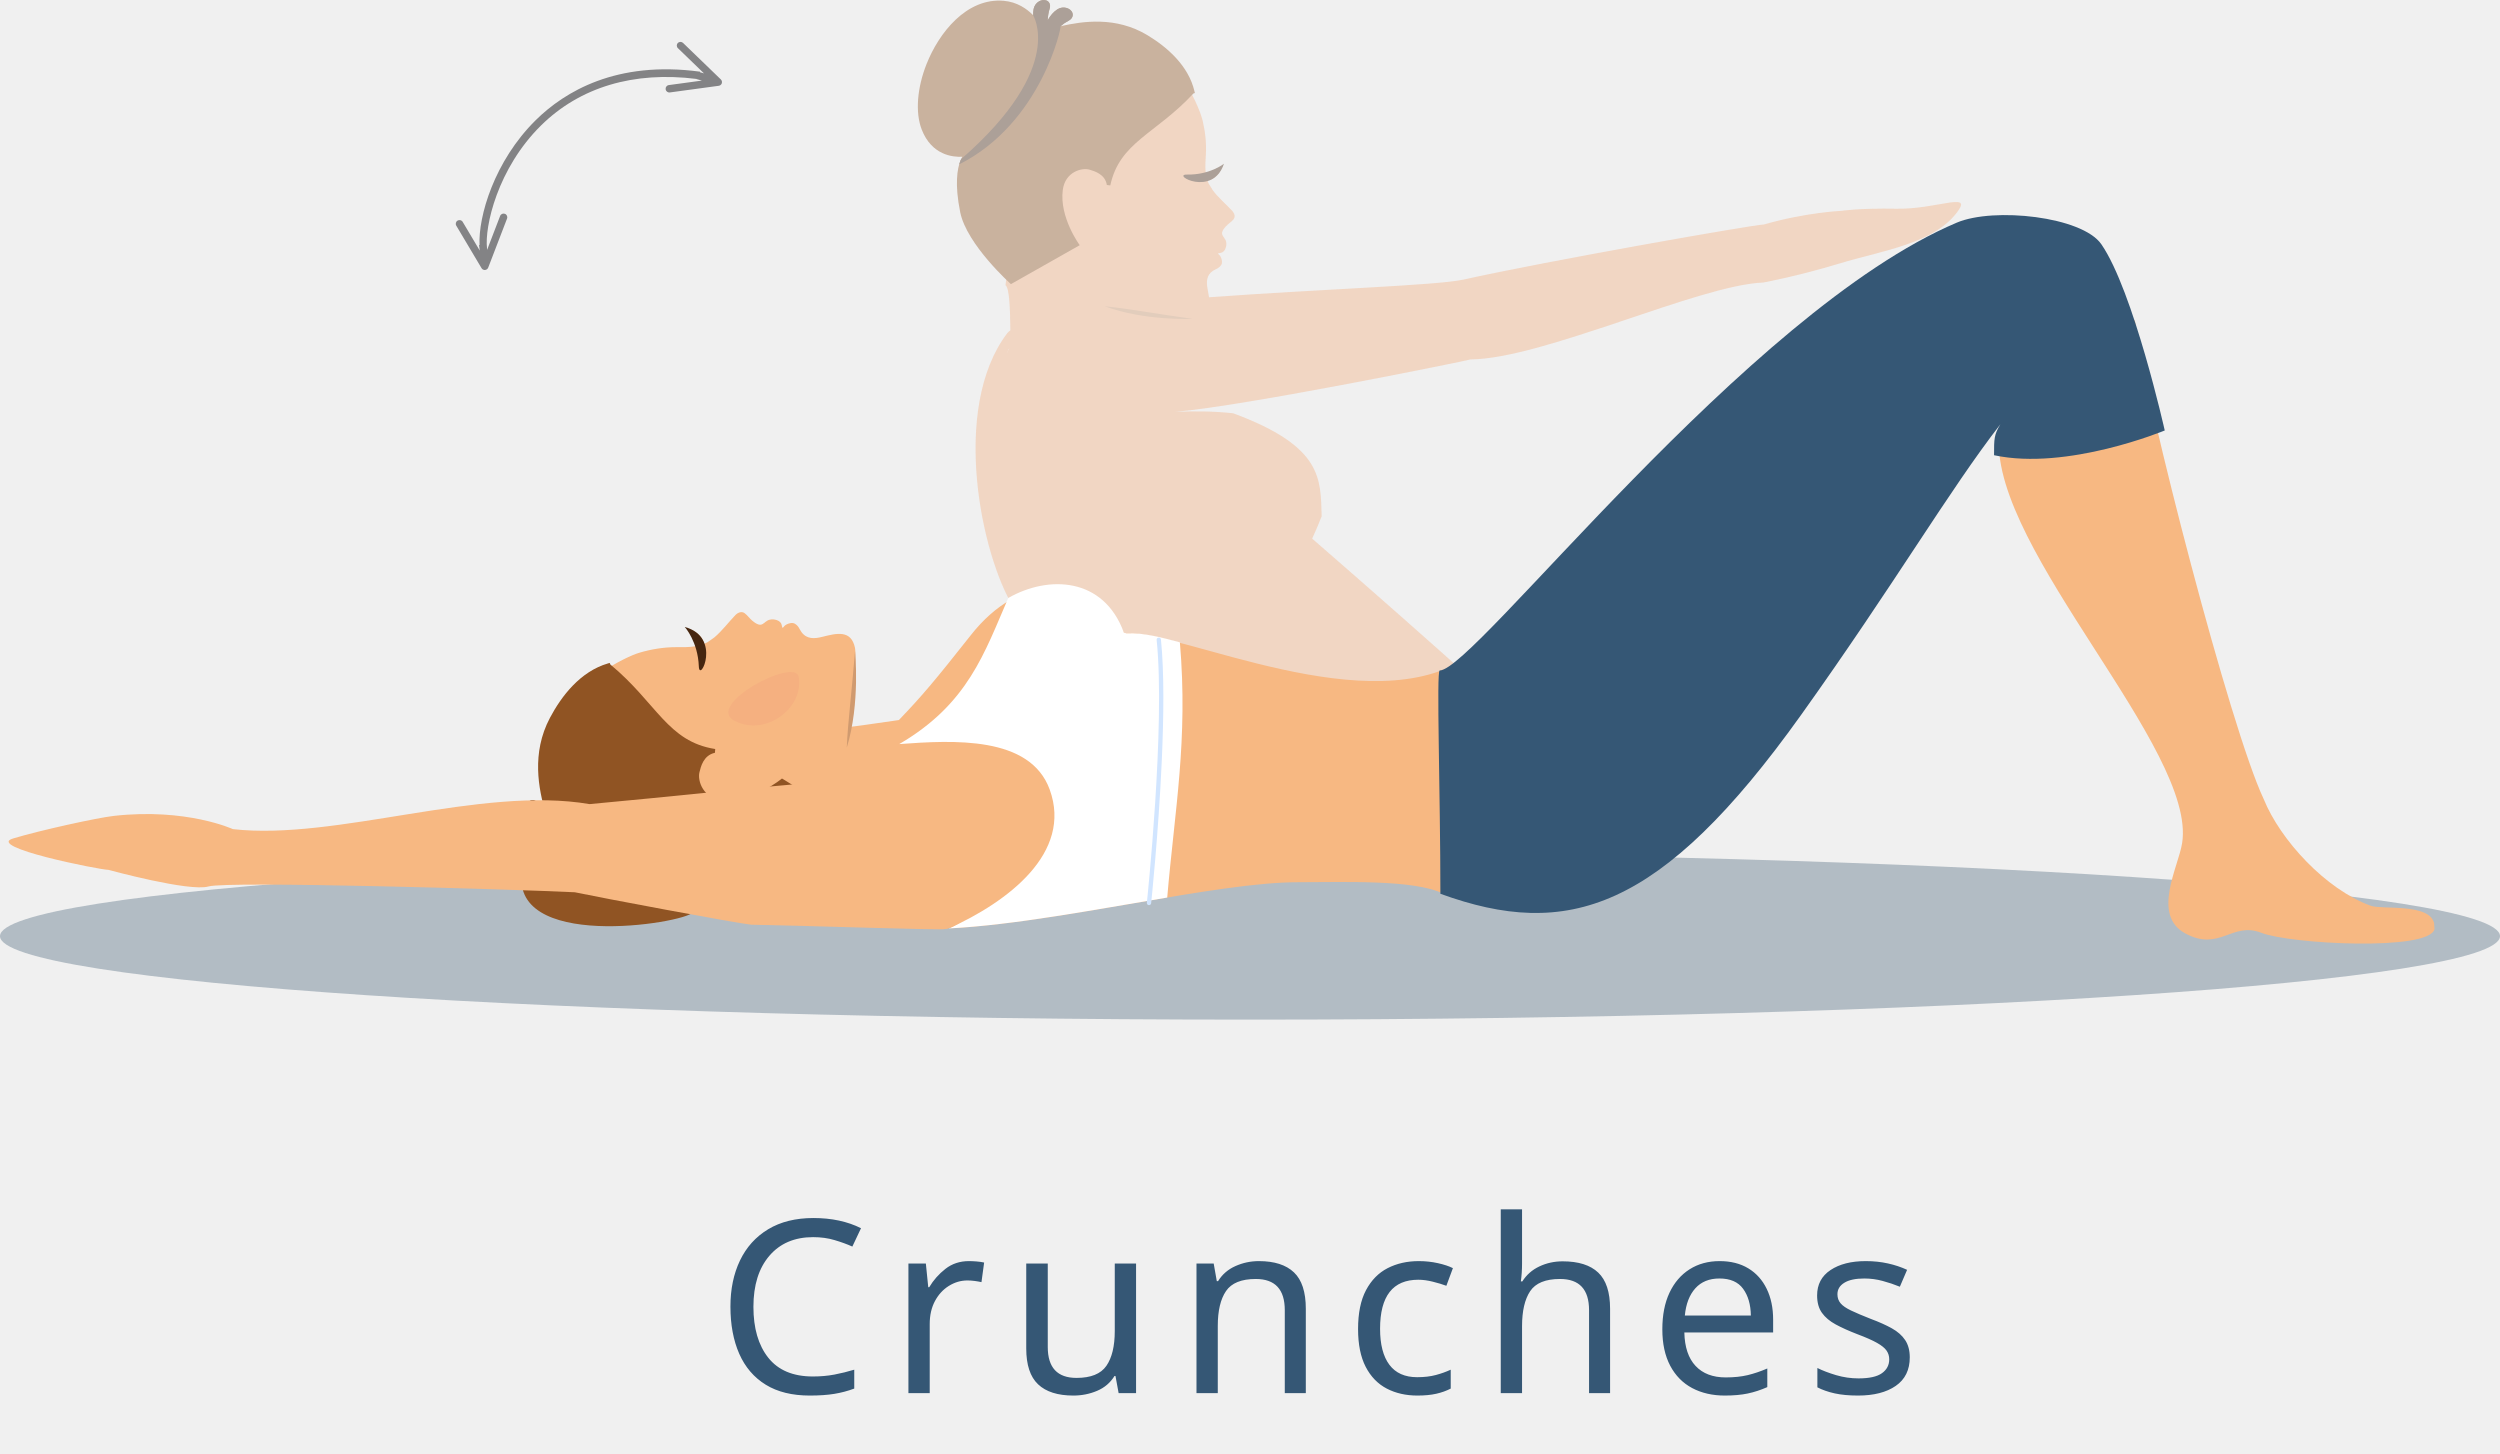
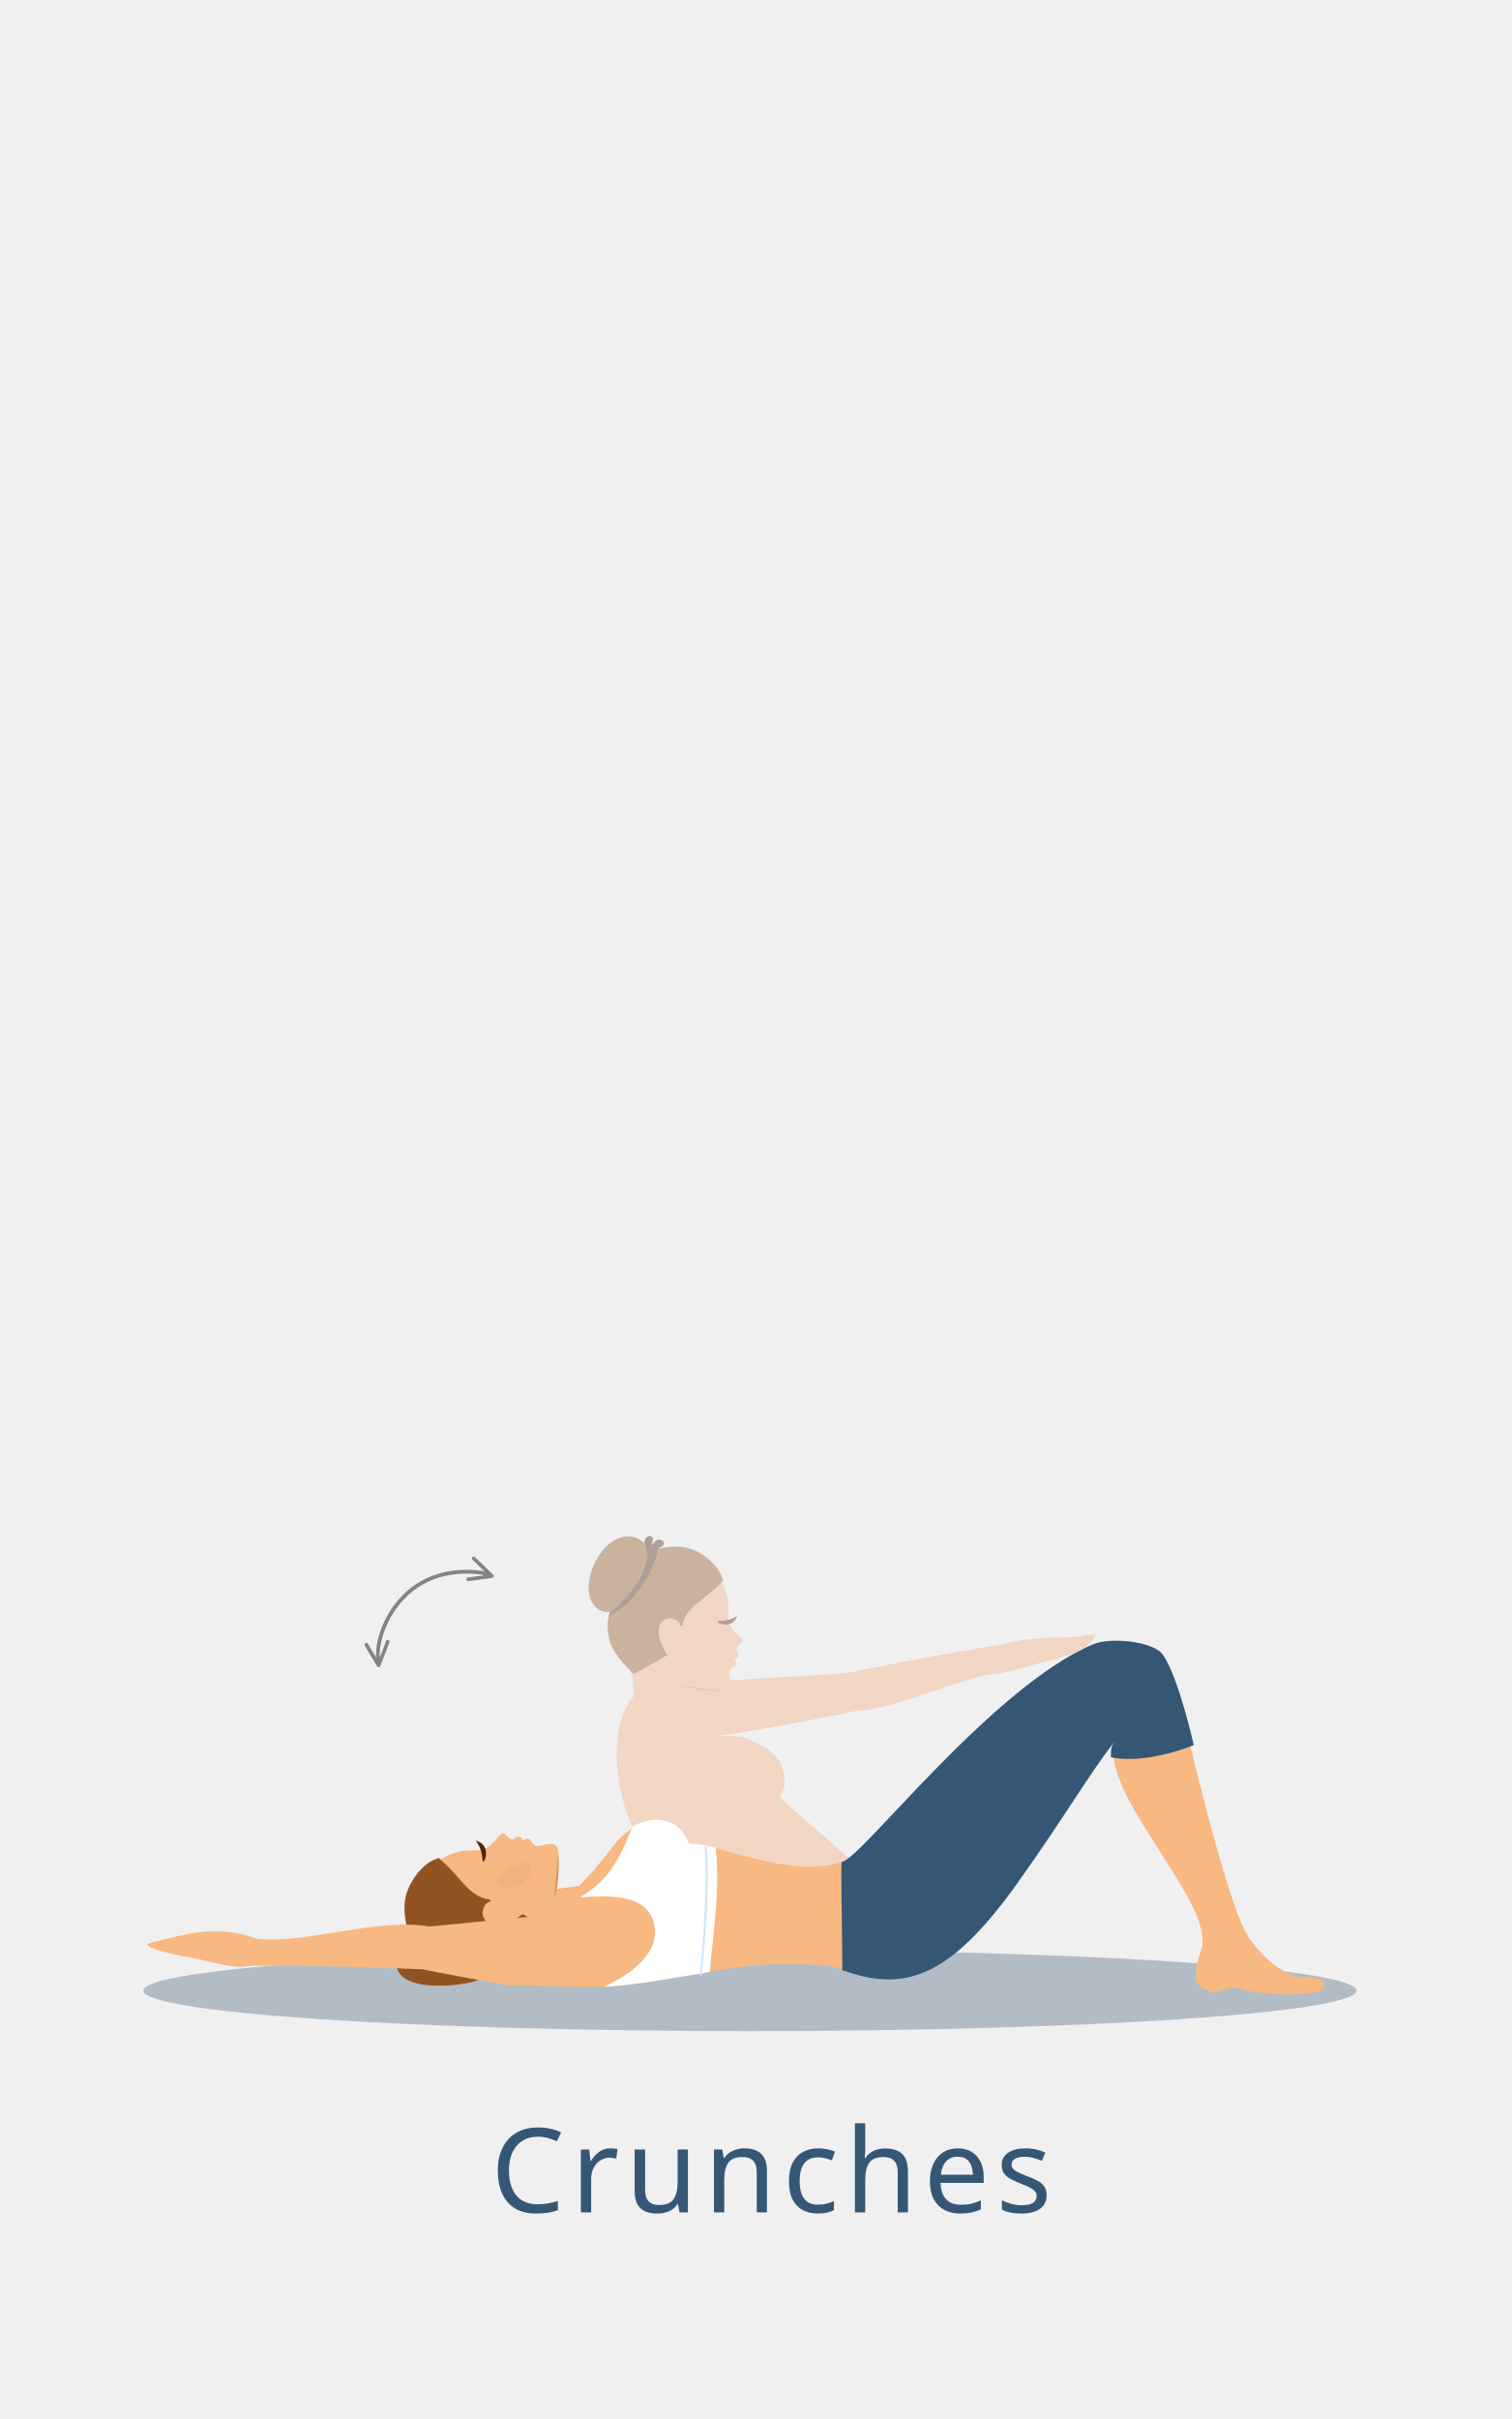
- <svg xmlns="http://www.w3.org/2000/svg" id="Layer_1" data-name="Layer 1" viewBox="0 0 878.58 510.85">
-   <defs>
-     <style>
-       .cls-1 {
-         fill: #f7b882;
-       }
- 
-       .cls-2 {
-         fill: #f3af80;
-       }
- 
-       .cls-3 {
-         fill: #f5b080;
-       }
- 
-       .cls-4 {
-         fill: #fff;
-       }
- 
-       .cls-5 {
-         fill: #905423;
-       }
- 
-       .cls-6 {
-         fill: #8f5424;
-       }
- 
-       .cls-7 {
-         fill: #ce986e;
-       }
- 
-       .cls-8 {
-         fill: #b2bcc4;
-       }
- 
-       .cls-9 {
-         fill: #d1e5ff;
-       }
- 
-       .cls-10 {
-         fill: #d09a6f;
-       }
- 
-       .cls-11, .cls-12 {
-         fill: #355775;
-       }
- 
-       .cls-13 {
-         fill: #452713;
-       }
- 
-       .cls-14 {
-         fill: #838385;
-       }
- 
-       .cls-15 {
-         fill: #46260f;
-       }
- 
-       .cls-12 {
-         font-family: FarmWaveFree-Regular, 'Farm Wave Free';
-         font-size: 85px;
-         isolation: isolate;
-         letter-spacing: .08em;
-       }
- 
-       .cls-16 {
-         opacity: .4;
-       }
-     </style>
-   </defs>
-   <text class="cls-12" transform="translate(251.51 489.6)">
-     <tspan x="0" y="0">Crunches</tspan>
-   </text>
+ <svg xmlns="http://www.w3.org/2000/svg" version="1.1" id="Layer_1" x="0px" y="0px" viewBox="0 0 250 400" style="enable-background:new 0 0 250 400;" xml:space="preserve">
+   <style type="text/css">
+ 	.st0{fill:#355775;}
+ 	.st1{font-family:'FarmWaveFree-Regular';}
+ 	.st2{font-size:19.412px;}
+ 	.st3{letter-spacing:1;}
+ 	.st4{opacity:0.4;}
+ 	.st5{fill:#F3AF80;}
+ 	.st6{fill:#FFFFFF;}
+ 	.st7{fill:#8F5424;}
+ 	.st8{fill:#452713;}
+ 	.st9{fill:#CE986E;}
+ 	.st10{fill:#B2BCC4;}
+ 	.st11{fill:#F7B882;}
+ 	.st12{fill:#905423;}
+ 	.st13{fill:#46260F;}
+ 	.st14{fill:#D09A6F;}
+ 	.st15{fill:#F5B080;}
+ 	.st16{fill:#D1E5FF;}
+ 	.st17{fill:#838385;}
+ </style>
  <g>
+     <text transform="matrix(1 0 0 1 81.1484 365.8389)" class="st0 st1 st2 st3">Crunches</text>
    <g>
-       <g class="cls-16">
+       <g>
+         <g class="st4">
+           <g>
+             <path class="st5" d="M175.93,270.78c-3.08-0.05-4.44,0.17-4.44,0.17s-2.81,0.12-6.21,1.09c-0.76,0-17.24,2.9-24.12,4.42       c-2.12,0.47-11.61,0.77-20.42,1.42c-0.03-0.21-0.07-0.42-0.11-0.63c-0.11-0.58-0.11-1.14,0.43-1.49       c0.28-0.18,0.46-0.18,0.65-0.46c0.12-0.18,0.07-0.41,0-0.59c-0.13-0.33-0.47-0.33-0.03-0.39c0.35-0.05,0.51-0.55,0.44-0.88       c-0.11-0.48-0.69-0.54,0-1.27c0.18-0.19,0.41-0.32,0.58-0.52c0.18-0.21,0.08-0.5-0.09-0.69c-0.52-0.55-1.1-1.04-1.56-1.65       c-0.13-0.19-0.24-0.39-0.34-0.55c-0.04-0.08-0.07-0.17-0.1-0.25c0.4,0.02,0.96-0.47,1.11-0.94c-0.32,0.3-0.81,0.4-1.25,0.28       c-0.05-0.44-0.01-0.91,0.02-1.4c0.05-0.91-0.05-1.83-0.26-2.73c-0.11-0.47-0.57-1.71-1.4-3.06       c-13.68,3.49-14.38,16.23-14.43,16.26c0.32,0.26,0.37,1.87,0.39,3.63c-0.11,0.08-0.2,0.17-0.27,0.25       c-4.55,6.04-2.07,17.82,0.54,22.01c9.19,14.77,36.21,27.6,49.34,17.38c-6.3-6.13-16.16-14.91-25.39-22.93       c0.27-0.58,0.52-1.18,0.76-1.8c-0.1-2.99,0.13-5.59-7.1-8.26c-1.58-0.18-3.14-0.18-4.62-0.12c5.56-0.46,23.65-4.15,23.67-4.2       c5.85-0.05,18.33-5.98,23.51-6.17c0,0,2.77-0.51,6.15-1.54c3.37-1.03,7.71-1.58,9.54-4.3       C181.86,269.48,179.01,270.83,175.93,270.78L175.93,270.78z" />
+             <path class="st6" d="M104.52,282.29c0,0,0.01,0.02,0.01,0.02c0.02-0.04,0.04-0.09,0.05-0.12       C104.55,282.24,104.52,282.29,104.52,282.29L104.52,282.29z" />
+             <path class="st6" d="M104.58,282.19c0.06-0.08,0.14-0.18,0.13-0.2C104.68,282.02,104.63,282.09,104.58,282.19z" />
+           </g>
+           <g>
+             <path class="st7" d="M100.77,271.05c-0.45-2.24-0.24-3.49,0.02-4.15c0.04-0.11,0.09-0.21,0.14-0.3       c-0.75,0.04-2.46-0.12-3.26-2.19c-0.52-1.36-0.37-3.33,0.4-5.27c0.99-2.49,3.21-5.31,6.19-5.06c1.06,0.09,1.84,0.62,2.37,1.16       c-0.01-0.18,0-0.35,0.03-0.5c0.12-0.57,0.67-0.81,1.02-0.69c0.2,0.07,0.39,0.29,0.26,0.69c-0.08,0.25-0.13,0.56-0.15,0.9       c0.2-0.37,0.48-0.68,0.77-0.87c0.38-0.25,0.81-0.16,1.04,0.03c0.31,0.26,0.27,0.68-0.14,0.88c-0.2,0.1-0.42,0.25-0.64,0.43       c1.78-0.4,4.45-0.81,6.99,0.73c1.54,0.93,3.28,2.43,3.76,4.51l0.03,0.12l-0.12,0.04c-3.04,3.27-5.92,3.89-6.67,7.38l-0.28-0.04       c-0.14-0.87-0.98-1.1-1.37-1.22c-0.63-0.19-1.97,0.16-2.16,1.62c-0.29,2.21,1.36,4.44,1.36,4.44l-5.52,3.12       C104.84,276.83,101.3,273.66,100.77,271.05z" />
+             <path class="st8" d="M109.6,254.81c0.31,0.26,0.27,0.68-0.14,0.88c-0.2,0.1-0.42,0.25-0.64,0.43c0.1-0.02-1.51,7.75-8.14,11.09       c0.03-0.12,0.07-0.22,0.11-0.31c0.02-0.05,0.04-0.08,0.06-0.13c0.02-0.02,0.04-0.02,0.05-0.04c8.47-7.41,5.65-11.57,5.72-11.5       c-0.01-0.18,0-0.35,0.03-0.5c0.12-0.57,0.67-0.81,1.02-0.69c0.2,0.07,0.39,0.29,0.26,0.69c-0.08,0.25-0.13,0.56-0.15,0.9       c0.2-0.37,0.48-0.68,0.77-0.87C108.95,254.53,109.37,254.62,109.6,254.81L109.6,254.81z" />
+             <path class="st8" d="M121.94,267.17c0,0-1.13,0.91-2.97,0.87C117.69,268.01,121.04,269.88,121.94,267.17z" />
+             <path class="st9" d="M119.44,279.62c0,0-3.87,0.18-7.07-1.01C114.14,278.77,116.54,279.22,119.44,279.62z" />
+             <path class="st5" d="M117.79,275.36c-2.32,0.28-4.28-2.67-2.99-4.89C116.1,268.25,119.28,275.18,117.79,275.36z" />
+           </g>
+         </g>
+         <path class="st10" d="M224.35,329.16c0-3.7-44.91-6.7-100.32-6.7s-100.32,3-100.32,6.7c0,3.7,44.92,6.7,100.32,6.7     S224.35,332.86,224.35,329.16z" />
        <g>
-           <path class="cls-2" d="M666.55,73.35c-13.48-.23-19.46,.75-19.46,.75,0,0-12.3,.51-27.2,4.79-3.32,.02-75.51,12.69-105.6,19.37-9.27,2.06-50.83,3.37-89.4,6.21-.13-.91-.29-1.83-.48-2.77-.48-2.52-.49-5,1.88-6.54,1.22-.78,2-.77,2.86-2,.53-.8,.29-1.8-.02-2.6-.55-1.45-2.05-1.43-.13-1.7,1.53-.2,2.22-2.42,1.91-3.85-.46-2.11-3.01-2.35,.02-5.58,.79-.83,1.79-1.42,2.53-2.29,.81-.93,.36-2.18-.38-3.01-2.26-2.43-4.81-4.54-6.83-7.21-.56-.85-1.06-1.69-1.49-2.42-.17-.37-.31-.74-.44-1.11,1.73,.07,4.2-2.07,4.87-4.12-1.42,1.3-3.55,1.77-5.49,1.23-.2-1.94-.05-3.99,.08-6.15,.23-3.99-.2-8.03-1.13-11.94-.46-2.05-2.49-7.48-6.11-13.4-59.92,15.27-62.98,71.06-63.18,71.19,1.41,1.13,1.61,8.21,1.71,15.88-.47,.36-.88,.73-1.17,1.11-19.91,26.46-9.06,78.02,2.37,96.38,40.24,64.66,158.55,120.86,216.05,76.12-27.59-26.84-70.76-65.28-111.18-100.4,1.17-2.56,2.29-5.16,3.34-7.86-.43-13.1,.57-24.49-31.1-36.19-6.94-.77-13.73-.77-20.25-.52,24.33-2.03,103.57-18.19,103.63-18.4,25.62-.22,80.27-26.18,102.94-27.03,0,0,12.14-2.23,26.91-6.73,14.77-4.5,33.77-6.94,41.78-18.81,4.11-6.09-8.37-.16-21.84-.4Z" />
-           <path class="cls-4" d="M353.86,123.77s.03,.07,.04,.1c.08-.18,.16-.38,.23-.53-.15,.21-.28,.4-.27,.43Z" />
-           <path class="cls-4" d="M354.13,123.34c.26-.36,.61-.8,.59-.87-.17,.09-.37,.43-.59,.87Z" />
-         </g>
-         <g>
-           <path class="cls-6" d="M337.44,74.56c-1.98-9.83-1.03-15.3,.1-18.15,.19-.48,.41-.93,.63-1.32-3.28,.17-10.75-.52-14.26-9.59-2.29-5.95-1.64-14.58,1.74-23.07,4.34-10.92,14.04-23.27,27.09-22.15,4.63,.4,8.05,2.73,10.36,5.08-.04-.79,.01-1.53,.15-2.2,.52-2.49,2.92-3.56,4.46-3,.88,.31,1.7,1.29,1.14,3.02-.35,1.1-.57,2.44-.65,3.94,.89-1.62,2.09-2.99,3.36-3.81,1.68-1.08,3.53-.68,4.54,.15,1.37,1.13,1.17,2.96-.6,3.85-.89,.45-1.83,1.08-2.8,1.9,7.78-1.75,19.47-3.55,30.62,3.2,6.75,4.09,14.38,10.62,16.47,19.73l.13,.54-.53,.19c-13.3,14.32-25.92,17.04-29.2,32.3l-1.21-.16c-.6-3.79-4.29-4.83-6-5.36-2.75-.85-8.64,.71-9.48,7.09-1.27,9.66,5.95,19.43,5.95,19.43l-24.18,13.68s-15.52-13.86-17.83-25.29Z" />
-           <path class="cls-13" d="M376.11,3.45c1.37,1.13,1.17,2.96-.6,3.85-.89,.45-1.83,1.08-2.8,1.9,.44-.1-6.61,33.92-35.63,48.57,.14-.51,.3-.96,.46-1.36,.08-.2,.18-.36,.26-.55,.08-.07,.16-.1,.24-.17,37.09-32.43,24.73-50.67,25.05-50.34-.04-.79,.01-1.53,.15-2.2,.52-2.49,2.92-3.56,4.46-3,.88,.31,1.7,1.29,1.14,3.02-.35,1.1-.57,2.44-.65,3.94,.89-1.62,2.09-2.99,3.36-3.81,1.71-1.08,3.55-.69,4.56,.15Z" />
-           <path class="cls-13" d="M430.14,57.54s-4.94,3.97-12.99,3.81c-5.64-.11,9.03,8.08,12.99-3.81Z" />
-           <path class="cls-7" d="M419.18,112.06s-16.94,.8-30.97-4.43c7.77,.73,18.26,2.69,30.97,4.43Z" />
-           <path class="cls-2" d="M411.95,93.4c-10.14,1.21-18.74-11.71-13.08-21.43,5.67-9.71,19.62,20.65,13.08,21.43Z" />
+           <path class="st11" d="M141.64,306.65c-7.75,5.56-23.21-2.03-27.52-1.79l-0.21-0.06c-2.84-5.1-8.43-4.67-12.25,0.17      c-2.96,3.75-4.01,4.99-5.81,6.85c-1.95,0.28-3.83,0.55-3.9,0.54c0.13-1.6,0.53-5.63,0.38-6.33c-0.31-1.47-1.47-1.18-2.64-0.88      c-0.62,0.16-1.23,0.19-1.65-0.37c-0.21-0.29-0.22-0.49-0.54-0.68c-0.21-0.12-0.45-0.05-0.64,0.04      c-0.35,0.16-0.32,0.53-0.42,0.05c-0.07-0.37-0.63-0.52-0.98-0.42c-0.52,0.14-0.54,0.78-1.38,0.07c-0.22-0.18-0.38-0.42-0.6-0.59      c-0.24-0.19-0.55-0.06-0.74,0.14c-0.57,0.59-1.06,1.26-1.69,1.8c-0.2,0.15-0.4,0.29-0.58,0.4c-0.09,0.05-0.18,0.09-0.27,0.12      c-0.01-0.43-0.57-1.01-1.09-1.15c0.34,0.33,0.49,0.85,0.38,1.34c-0.48,0.08-0.99,0.07-1.53,0.07c-0.99,0-1.99,0.16-2.94,0.45      c-0.5,0.14-1.82,0.72-3.24,1.7c4.87,15.39,28.91,18.07,28.25,20.41c8.8-0.48,21.29-3.71,27.87-3.7      c3.48,0.01,9.32-0.24,11.64,0.92c1.53,0.05,1.95-0.11,2.08,0C142.65,320,138.75,311.74,141.64,306.65L141.64,306.65z" />
+           <path class="st11" d="M213.99,326.72c-3.63-1.31-7.27-5.29-8.6-8.56c-2.69-5.68-9.43-31.78-10.33-38.33      c-0.15-1.13-10.6,3.6-10.92,9.33c-0.52,9.03,15.89,25.02,14.7,32.53c-0.31,1.94-2.48,5.78,0.27,7.26      c2.75,1.47,3.73-0.98,6.08-0.06c2.35,0.92,13.51,1.49,13.9-0.3l-0.03-0.48C218.67,326.49,214.9,327.05,213.99,326.72      L213.99,326.72z" />
+           <g>
+             <path class="st12" d="M90.39,323.65c-1.12,0.97-3.41,2.7-6.2,3.43c-2.41,0.63-3.78,0.47-4.5,0.23       c-0.12-0.04-0.24-0.09-0.34-0.14c0.09,0.81-14.18,3.31-13.79-2.84c0.07-1.15,0.56-2.03,1.11-2.64       c-0.2,0.02-0.38,0.02-0.55-0.01c-0.62-0.1-0.92-0.67-0.81-1.06c0.07-0.22,0.3-0.44,0.73-0.33c0.28,0.07,0.61,0.11,0.99,0.11       c-0.41-0.2-0.77-0.48-0.99-0.78c-0.29-0.4-0.22-0.87-0.03-1.13c0.26-0.35,0.72-0.33,0.96,0.1c0.12,0.21,0.29,0.44,0.51,0.67       c-0.54-1.9-1.15-4.78,0.36-7.63c0.92-1.73,2.43-3.71,4.66-4.36l0.13-0.04l0.05,0.13c3.74,3.09,4.59,6.18,8.42,6.78l-0.02,0.3       c-0.93,0.2-1.14,1.13-1.24,1.56c-0.17,0.69,0.3,2.13,1.89,2.25c2.41,0.18,4.73-1.75,4.73-1.75s5.59,3.27,5.68,4.98l-1.71,2.12       L90.39,323.65L90.39,323.65z" />
+             <path class="st13" d="M66.02,318.5c0.26-0.35,0.72-0.33,0.96,0.1c0.12,0.21,0.29,0.44,0.51,0.67       c-0.03-0.11,8.5,1.16,12.54,8.15c-0.13-0.03-0.24-0.06-0.34-0.09c-0.05-0.02-0.09-0.04-0.14-0.06       c-0.02-0.02-0.03-0.04-0.05-0.06c-8.56-8.74-12.91-5.41-12.83-5.5c-0.2,0.02-0.38,0.02-0.55-0.01       c-0.62-0.1-0.92-0.67-0.81-1.06c0.07-0.22,0.3-0.44,0.73-0.33c0.28,0.07,0.61,0.11,0.99,0.11c-0.41-0.2-0.77-0.48-0.99-0.78       C65.76,319.22,65.83,318.76,66.02,318.5L66.02,318.5z" />
+             <path class="st13" d="M78.67,304.35c0,0,1.06,1.17,1.13,3.17C79.85,308.91,81.67,305.16,78.67,304.35z" />
+             <path class="st14" d="M92.33,306.29c0,0,0.44,4.19-0.66,7.74C91.74,312.1,92.08,309.47,92.33,306.29L92.33,306.29z" />
+             <path class="st15" d="M87.81,308.35c0.44,2.5-2.64,4.81-5.13,3.54C80.2,310.62,87.52,306.74,87.81,308.35z" />
+           </g>
+           <path class="st6" d="M118.41,305.58c-1.3-0.35-2.94-0.8-4.28-0.72l-0.21-0.06c-1.62-4.45-6.04-4.62-9.28-2.77      c-1.91,4.37-3.21,8.49-8.75,11.72c4.32-0.31,10.5-0.68,12.07,3.65c1.85,5.08-3.35,9-8.1,11.14c5.19-0.26,11.7-1.5,17.53-2.48      C117.99,319,119.07,313.45,118.41,305.58L118.41,305.58z" />
+           <path class="st16" d="M116.95,315.12c-0.26,5.81-0.84,11.31-0.85,11.4c-0.01,0.09-0.1,0.16-0.19,0.15      c-0.1-0.01-0.16-0.09-0.16-0.19c0.02-0.14,1.5-14.22,0.79-21.1c-0.01-0.1,0.06-0.18,0.16-0.18c0.1-0.01,0.18,0.06,0.19,0.15      C117.15,307.96,117.11,311.6,116.95,315.12z" />
+           <path class="st0" d="M197.45,288.58c0,0-2.51-11.22-5.09-14.94c-1.54-2.23-8.63-2.99-11.59-1.74      c-16.88,7.15-38.72,35.93-41.51,35.95c-0.28,0,0.05,9.83,0.05,17.92c10.16,3.7,17.68,1.43,28.94-14.34      c7.56-10.59,11.89-18.04,16-23.34c-0.51,0.84-0.51,1.14-0.51,2.48C189.63,291.83,197.45,288.58,197.45,288.58L197.45,288.58z" />
+           <path class="st11" d="M103.25,324.44c-0.37-2.92-1.81-6.23-4.09-7.4c-2.64-1.36-14.61,0.29-28.13,1.52      c-8.72-1.49-20.36,2.95-28.63,2.01c0,0-3.72-1.72-9.55-1.06c-1.31,0.15-5.83,1.13-8.08,1.81c-2.26,0.68,6.86,2.5,7.66,2.52      c0,0,6.48,1.77,8.02,1.33c1.53-0.45,24.74,0.24,29.4,0.47c1.93,0.41,13.03,2.5,14.17,2.6c4.54,0.08,15.53,0.46,15.52,0.35      C100.58,328.59,103.46,326.07,103.25,324.44L103.25,324.44z" />
        </g>
      </g>
-       <path class="cls-8" d="M878.58,328.99c0-16.2-196.67-29.34-439.29-29.34S0,312.78,0,328.99s196.68,29.34,439.29,29.34,439.29-13.14,439.29-29.34Z" />
-       <g>
-         <path class="cls-1" d="M516.39,230.42c-33.92,24.35-101.61-8.91-120.51-7.84l-.93-.28c-12.43-22.33-36.91-20.44-53.64,.75-12.95,16.41-17.57,21.84-25.42,30-8.55,1.24-16.77,2.42-17.07,2.37,.59-6.99,2.3-24.66,1.65-27.73-1.34-6.44-6.42-5.16-11.54-3.87-2.7,.68-5.39,.84-7.22-1.63-.92-1.27-.96-2.13-2.35-2.98-.9-.52-1.97-.2-2.82,.18-1.54,.68-1.42,2.31-1.83,.24-.31-1.64-2.76-2.26-4.29-1.83-2.27,.63-2.36,3.41-6.06,.32-.95-.8-1.65-1.85-2.64-2.6-1.06-.82-2.39-.26-3.24,.6-2.5,2.6-4.63,5.5-7.4,7.86-.88,.66-1.77,1.26-2.54,1.77-.39,.21-.78,.38-1.17,.54-.03-1.88-2.5-4.43-4.78-5.03,1.5,1.46,2.14,3.74,1.67,5.88-2.09,.34-4.33,.3-6.68,.29-4.35,0-8.7,.72-12.89,1.96-2.19,.62-7.96,3.16-14.17,7.45,21.32,67.4,126.61,79.11,123.69,89.39,38.54-2.08,93.24-16.24,122.04-16.19,15.25,.03,40.79-1.07,50.95,4.04,6.68,.23,8.55-.5,9.1,0,4.5-25.22-12.57-61.38,.09-83.66Z" />
-         <path class="cls-1" d="M833.19,318.32c-15.9-5.73-31.85-23.18-37.64-37.47-11.78-24.85-41.31-139.14-45.22-167.84-.67-4.94-46.4,15.77-47.83,40.87-2.26,39.52,69.57,109.57,64.37,142.42-1.34,8.48-10.85,25.32,1.18,31.77,12.02,6.44,16.34-4.28,26.63-.26s59.14,6.52,60.87-1.3l-.13-2.1c-1.74-7.09-18.26-4.66-22.23-6.09Z" />
-         <g>
-           <path class="cls-5" d="M292,304.85c-4.89,4.24-14.91,11.83-27.17,15.04-10.54,2.75-16.54,2.07-19.71,1.01-.54-.18-1.04-.39-1.47-.61,.39,3.54-62.07,14.48-60.39-12.43,.32-5.05,2.46-8.9,4.87-11.55-.86,.09-1.66,.08-2.4-.03-2.73-.42-4.04-2.95-3.54-4.66,.29-.97,1.3-1.93,3.21-1.43,1.22,.31,2.68,.47,4.32,.46-1.81-.87-3.38-2.08-4.35-3.41-1.28-1.76-.96-3.79-.12-4.93,1.14-1.55,3.14-1.45,4.22,.42,.54,.94,1.29,1.92,2.23,2.92-2.38-8.34-5.05-20.91,1.59-33.42,4.02-7.58,10.64-16.26,20.39-19.09l.58-.17,.24,.56c16.36,13.55,20.09,27.08,36.85,29.7l-.1,1.32c-4.07,.89-4.97,4.95-5.44,6.84-.75,3.03,1.31,9.34,8.28,9.86,10.56,.78,20.72-7.66,20.72-7.66,0,0,24.47,14.34,24.85,21.82l-7.5,9.3-.16,.14Z" />
-           <path class="cls-15" d="M185.27,282.31c1.14-1.55,3.14-1.45,4.22,.42,.54,.94,1.29,1.92,2.23,2.92-.13-.47,37.22,5.08,54.91,35.67-.56-.12-1.06-.26-1.5-.41-.22-.07-.4-.17-.61-.25-.08-.08-.12-.17-.2-.25-37.48-38.25-56.52-23.71-56.18-24.09-.86,.09-1.66,.08-2.4-.03-2.73-.42-4.04-2.95-3.54-4.66,.29-.97,1.3-1.93,3.21-1.43,1.22,.31,2.68,.47,4.32,.46-1.81-.87-3.38-2.08-4.35-3.41-1.27-1.77-.95-3.8-.11-4.94Z" />
-           <path class="cls-15" d="M240.65,220.34s4.62,5.11,4.94,13.86c.22,6.12,8.2-10.29-4.94-13.86Z" />
-           <path class="cls-10" d="M300.48,228.87s1.91,18.34-2.9,33.89c.33-8.48,1.8-19.99,2.9-33.89Z" />
-           <path class="cls-3" d="M280.68,237.86c1.94,10.93-11.55,21.06-22.45,15.51-10.89-5.54,21.2-22.55,22.45-15.51Z" />
-         </g>
-         <path class="cls-4" d="M414.65,225.74c-5.69-1.52-12.87-3.5-18.76-3.16l-.93-.28c-7.11-19.48-26.45-20.24-40.62-12.15-8.35,19.14-14.04,37.18-38.31,51.34,18.9-1.37,45.98-2.98,52.87,15.99,8.08,22.23-14.67,39.43-35.45,48.8,22.73-1.14,51.22-6.57,76.75-10.85,2.63-30.92,7.38-55.25,4.45-89.69Z" />
-         <path class="cls-9" d="M408.28,267.52c-1.15,25.44-3.69,49.53-3.73,49.91-.04,.41-.42,.7-.83,.66-.42-.04-.71-.38-.68-.82,.07-.62,6.57-62.27,3.44-92.39-.04-.44,.26-.77,.68-.81s.79,.26,.83,.66c1.18,11.44,.99,27.36,.29,42.79Z" />
-         <path class="cls-11" d="M760.76,151.28s-11.01-49.13-22.28-65.44c-6.76-9.78-37.8-13.1-50.77-7.61-73.92,31.31-169.53,157.33-181.75,157.4-1.22,.01,.24,43.06,.24,78.47,44.51,16.19,77.4,6.25,126.73-62.81,33.11-46.36,52.07-79,70.07-102.19-2.23,3.7-2.23,5-2.23,10.88,25.75,5.54,59.99-8.7,59.99-8.7Z" />
-         <path class="cls-1" d="M348.29,308.33c-1.62-12.78-7.92-27.26-17.93-32.4-11.56-5.94-63.97,1.26-123.16,6.66-38.19-6.54-89.14,12.91-125.36,8.79,0,0-16.29-7.51-41.83-4.65-5.75,.65-25.52,4.96-35.4,7.93-9.88,2.97,30.03,10.95,33.56,11.05,0,0,28.39,7.77,35.1,5.82,6.7-1.96,108.31,1.03,128.73,2.04,8.47,1.8,57.07,10.94,62.05,11.4,19.87,.36,68,2,67.97,1.54,4.59,0,17.18-11.04,16.27-18.18Z" />
-       </g>
+       <path class="st17" d="M78.12,257.89l2.09,2.02c-0.11-0.03-0.22-0.06-0.32-0.09l0.01-0.05c-6.72-0.91-10.88,1.61-13.18,3.88    c-3.35,3.3-4.63,7.77-4.51,10.03c-0.01,0-0.03-0.01-0.04-0.01c0.02,0.15,0.04,0.3,0.06,0.45l-1.37-2.3    c-0.08-0.14-0.27-0.18-0.41-0.1c-0.14,0.08-0.19,0.27-0.11,0.41l2.03,3.41c0.05,0.09,0.14,0.14,0.24,0.15h0.04    c0.11-0.01,0.21-0.08,0.25-0.19l1.51-3.93c0.06-0.15-0.02-0.33-0.17-0.38c-0.15-0.06-0.33,0.02-0.38,0.17l-1.04,2.72    c0-0.04-0.01-0.07-0.01-0.11h0.01c-0.21-1.74,0.84-6.44,4.33-9.87c3.13-3.09,7.44-4.37,12.48-3.74c0,0,0,0.01-0.01,0.01    c0.15,0.05,0.29,0.08,0.44,0.12l-2.66,0.36c-0.16,0.02-0.28,0.17-0.26,0.34c0.02,0.16,0.17,0.28,0.34,0.26l3.93-0.53    c0.1-0.01,0.18-0.08,0.23-0.16c0.01-0.01,0.01-0.03,0.02-0.04c0.04-0.11,0.01-0.23-0.08-0.31l-3.03-2.93    c-0.12-0.11-0.31-0.11-0.42,0.01C78,257.59,78,257.78,78.12,257.89L78.12,257.89z" />
    </g>
-     <path class="cls-14" d="M238.24,16.93l9.17,8.86c-.48-.15-.95-.27-1.42-.4l.03-.2c-29.41-3.98-47.62,7.05-57.72,17.01-14.66,14.45-20.26,34.02-19.77,43.93-.05-.02-.12-.03-.18-.05,.07,.67,.19,1.3,.25,1.98l-6-10.09c-.36-.62-1.17-.81-1.79-.45-.62,.37-.82,1.17-.46,1.79l8.88,14.93c.22,.38,.61,.61,1.04,.64h.19c.5-.04,.93-.36,1.11-.83l6.62-17.23c.26-.67-.08-1.43-.75-1.68s-1.43,.08-1.68,.75l-4.57,11.91c-.02-.16-.04-.31-.06-.46h.03c-.93-7.64,3.69-28.18,18.97-43.24,13.7-13.51,32.59-19.13,54.65-16.36-.01,.01-.02,.03-.03,.04,.65,.2,1.27,.34,1.92,.54l-11.63,1.58c-.72,.09-1.21,.76-1.12,1.47,.1,.71,.75,1.21,1.47,1.12l17.21-2.34c.43-.06,.8-.33,.99-.71,.03-.06,.05-.12,.07-.18,.16-.47,.03-.99-.33-1.34l-13.28-12.83c-.52-.5-1.34-.49-1.84,.03-.49,.49-.49,1.32,.03,1.81Z" />
  </g>
</svg>
